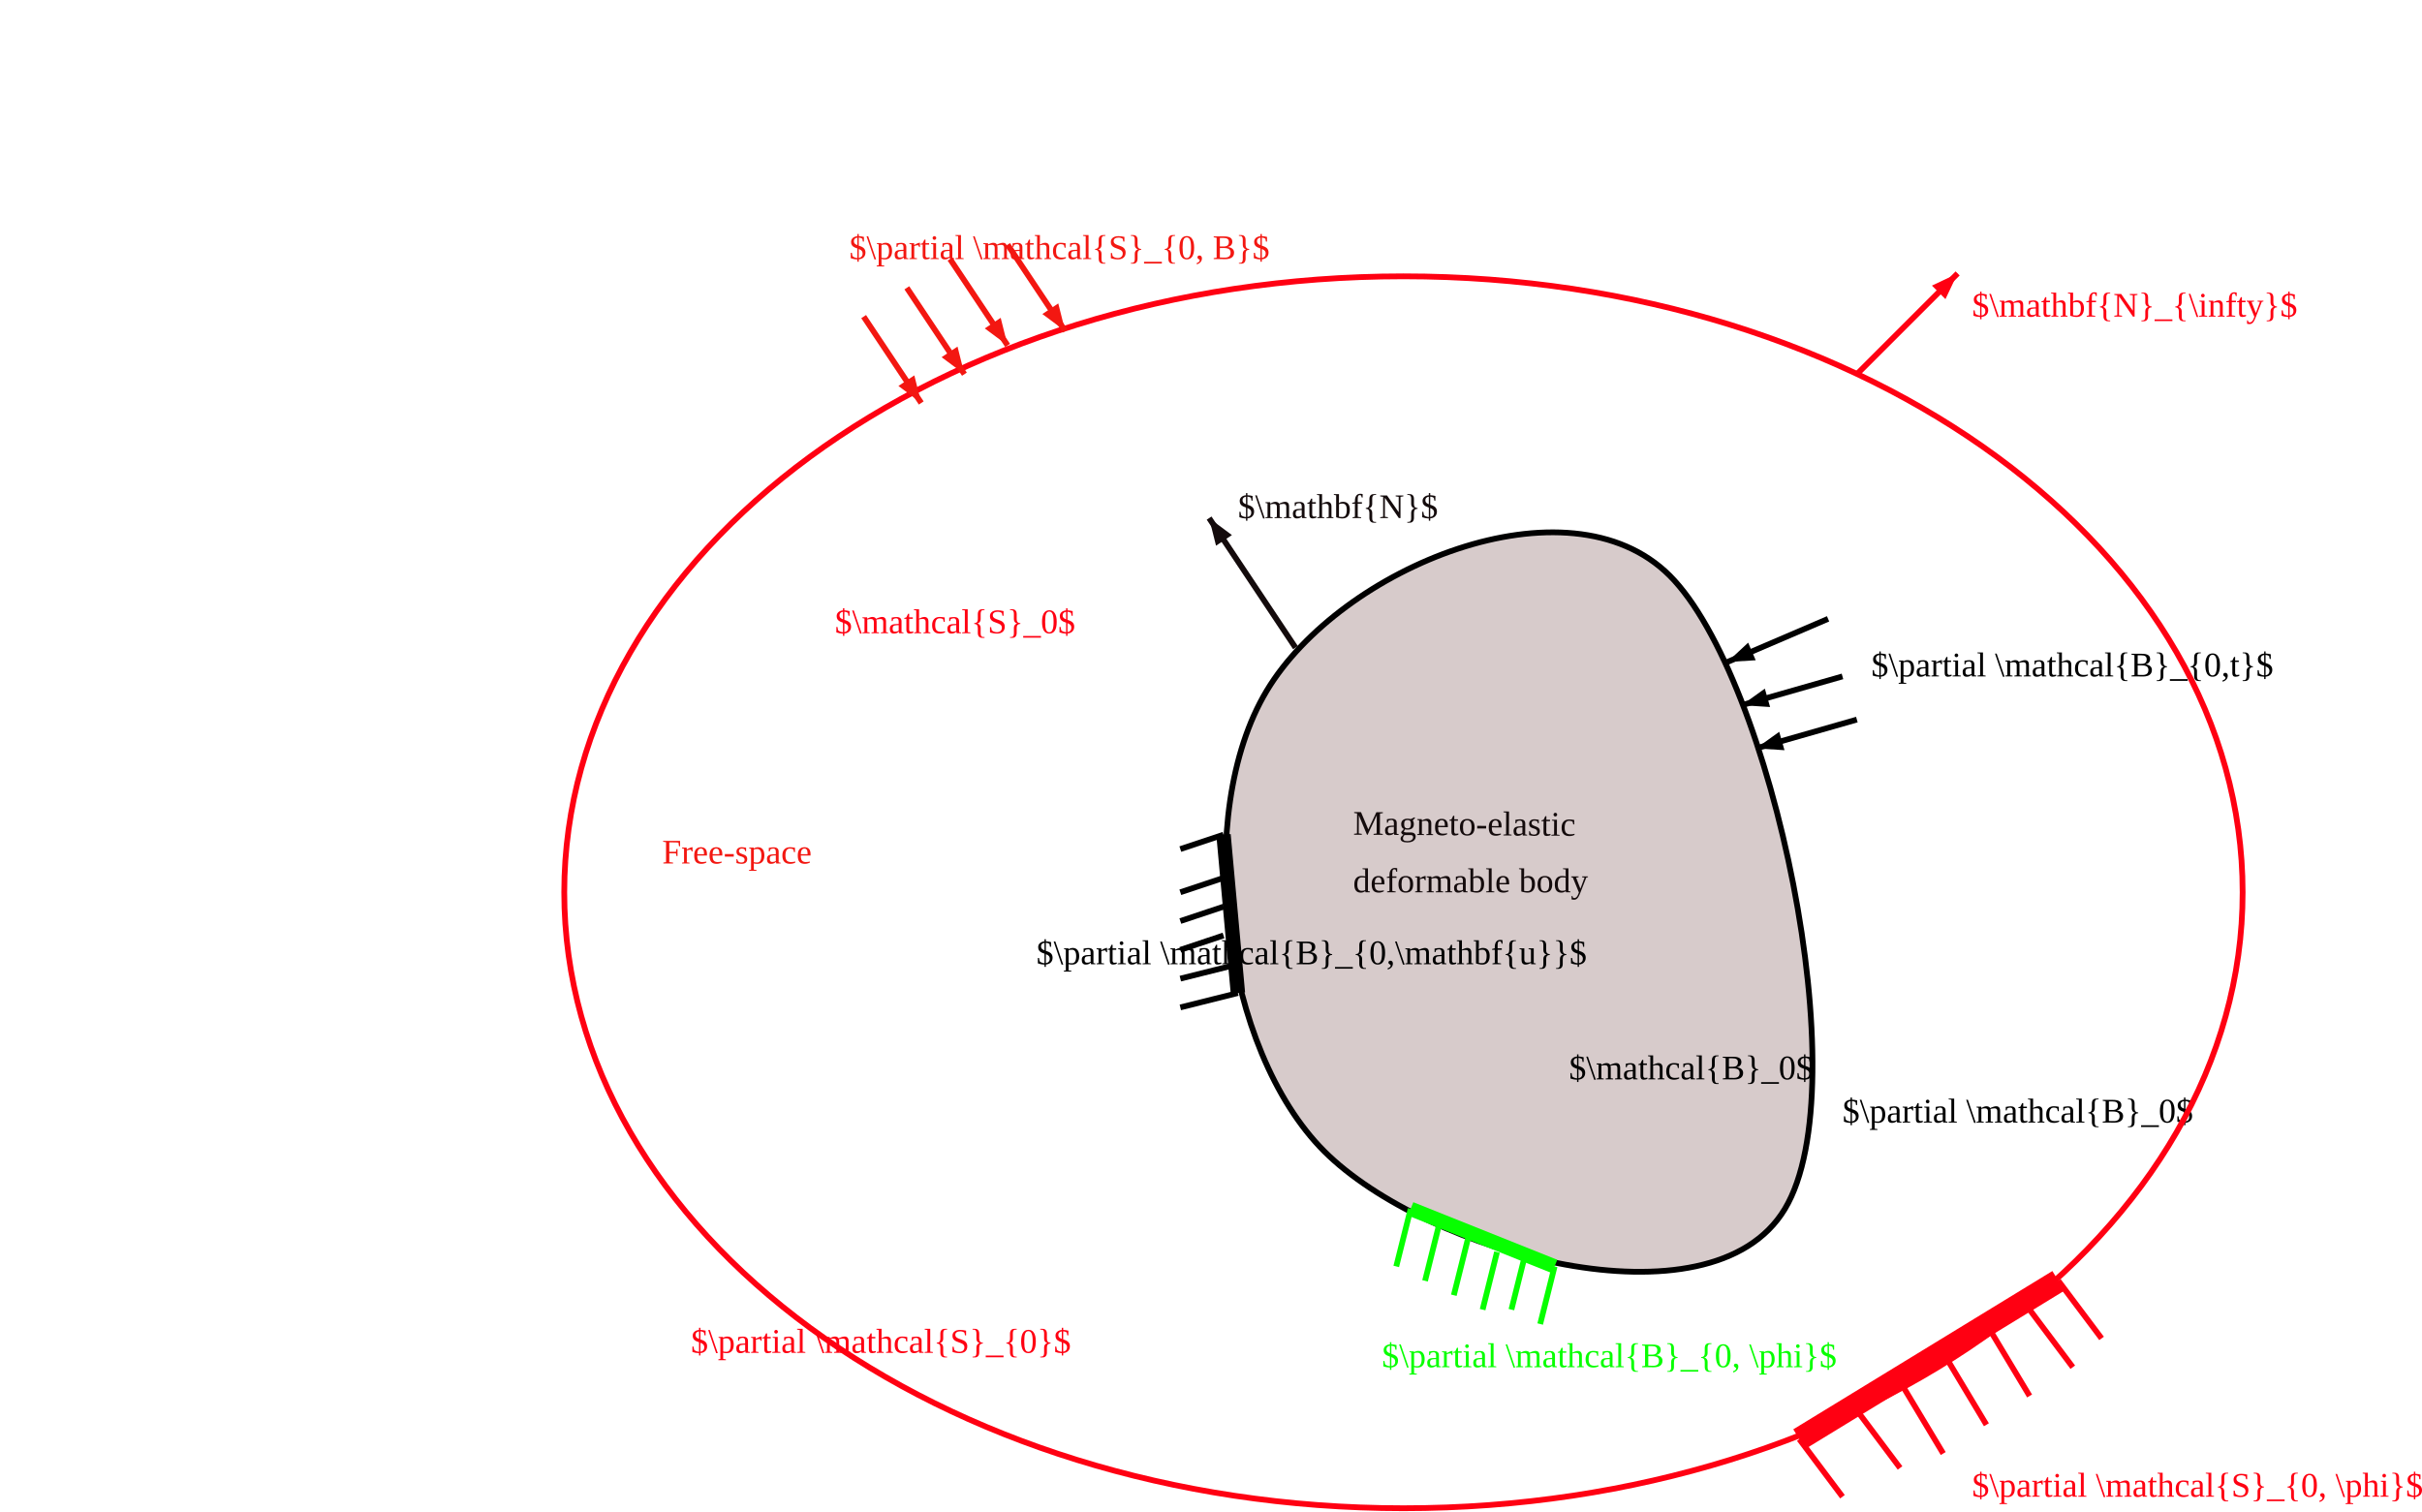
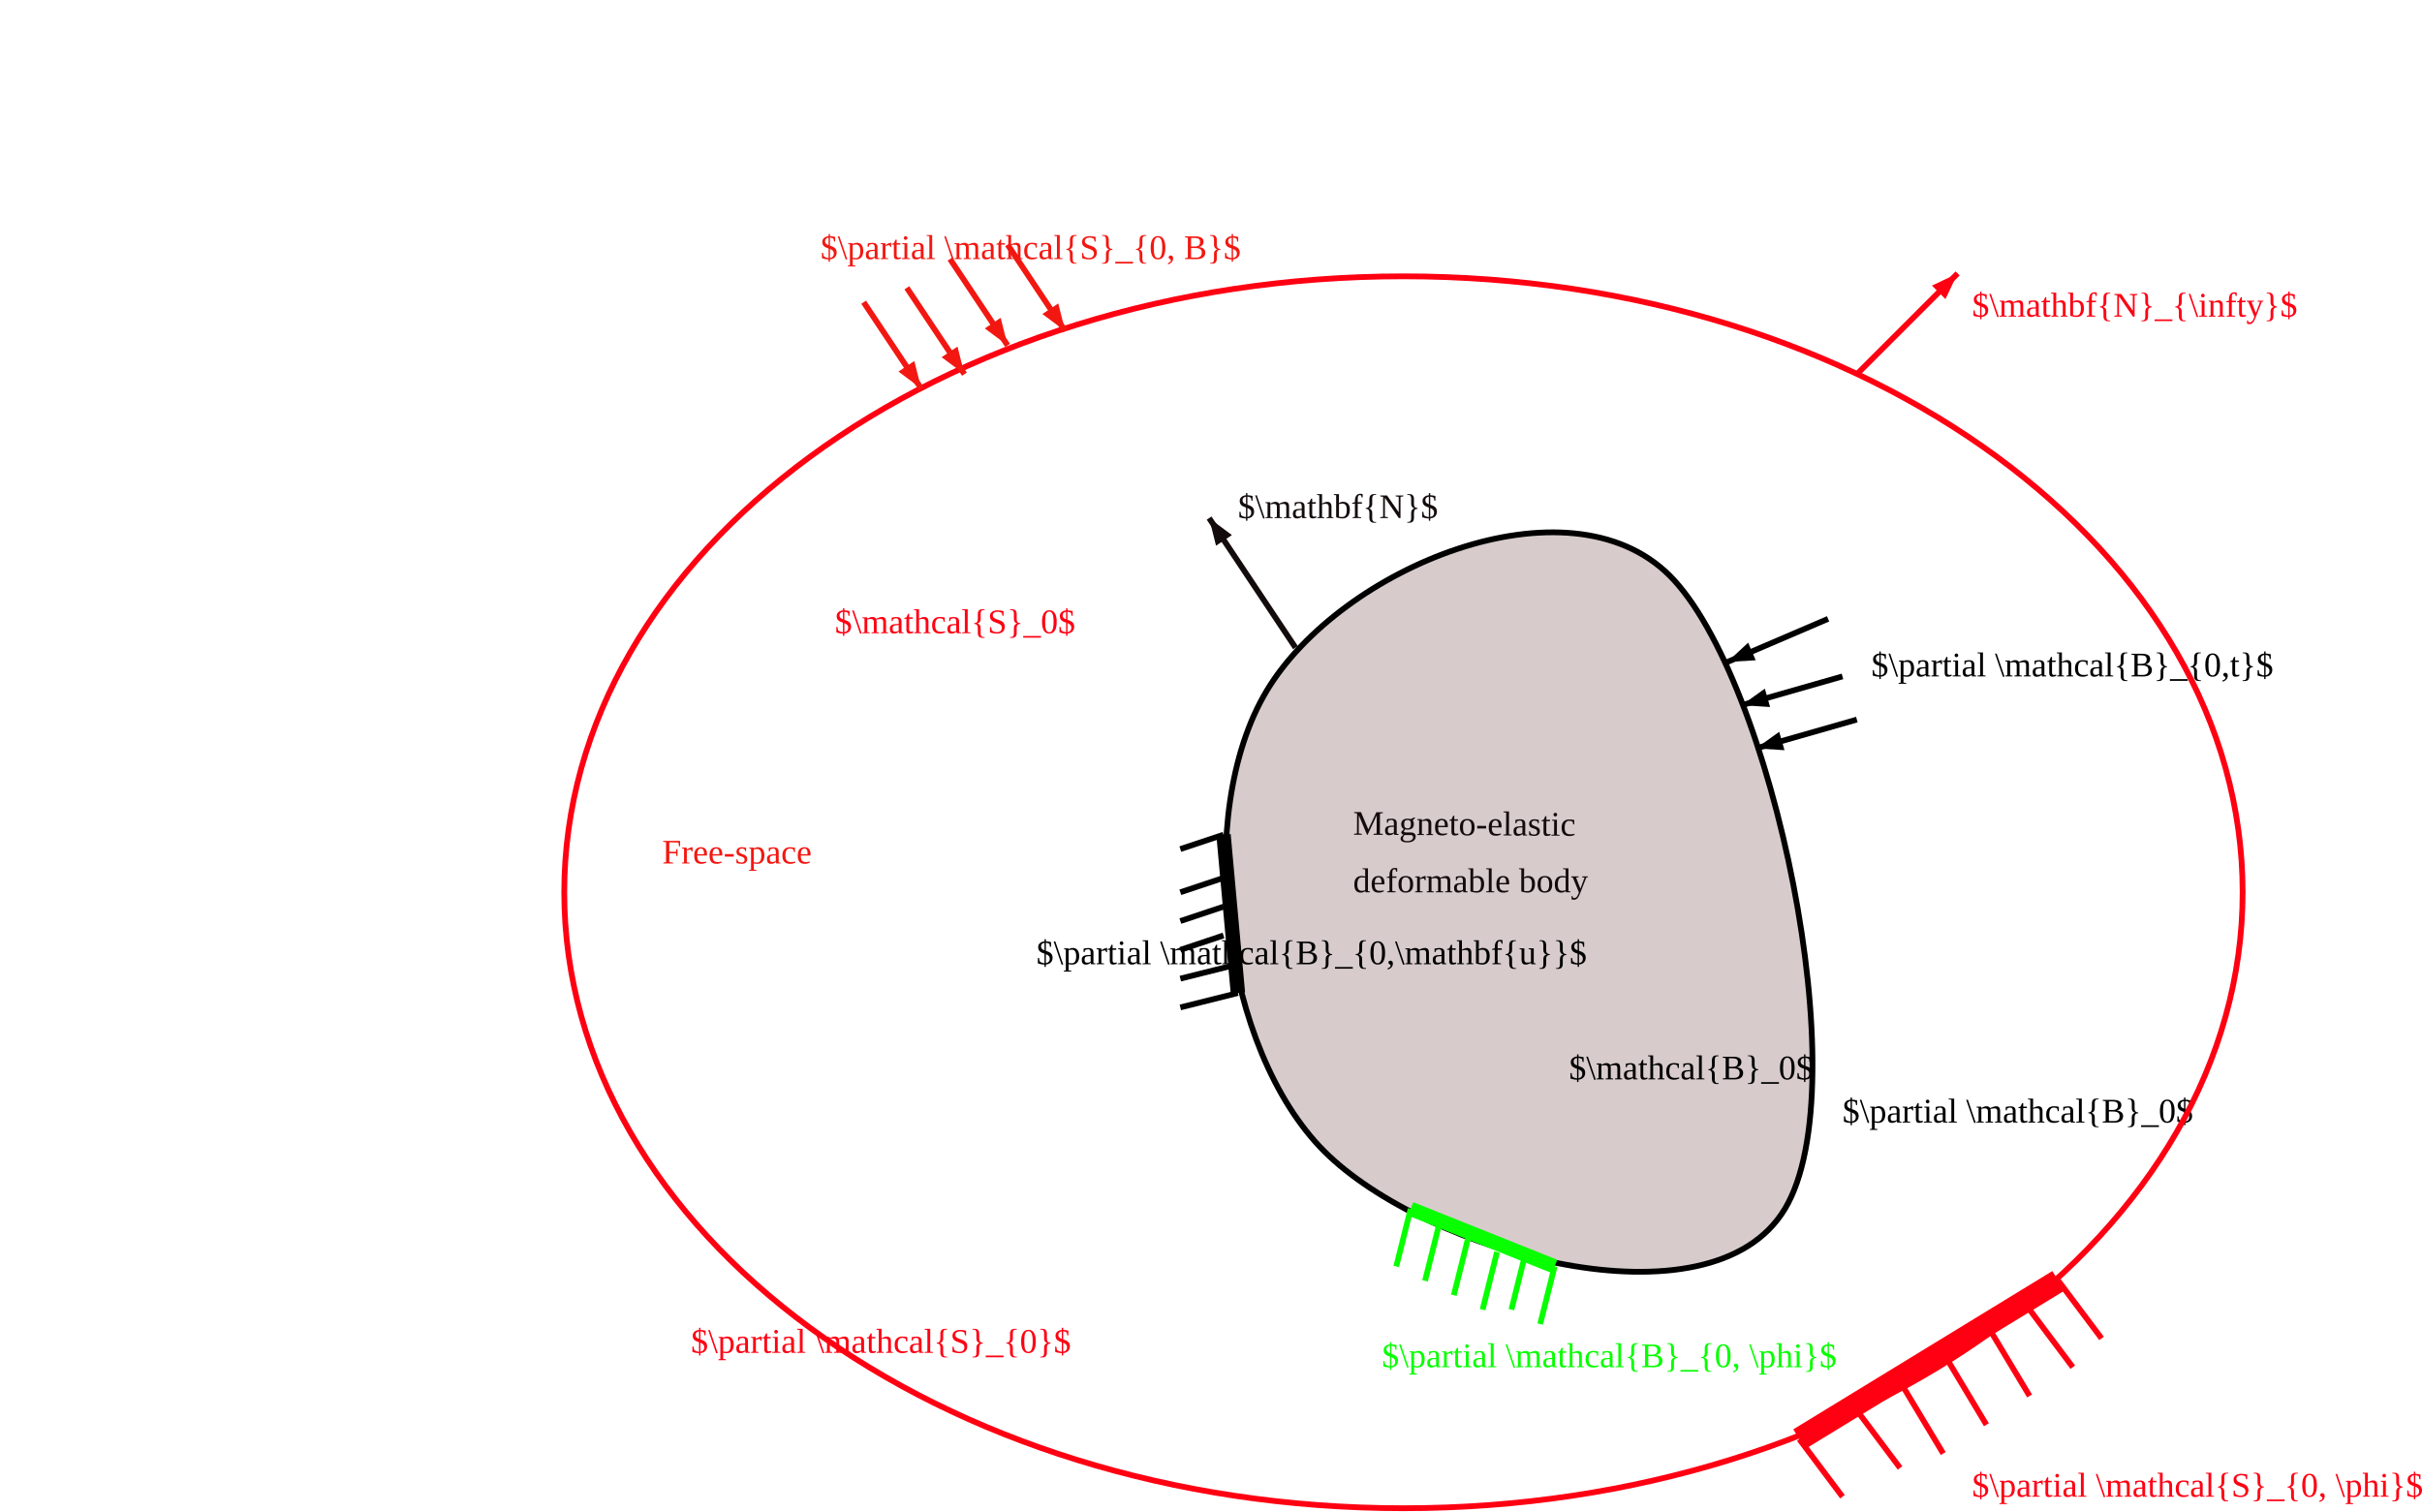
<svg xmlns="http://www.w3.org/2000/svg" xmlns:ns1="http://latexdraw.sourceforge.net/namespaces/latexdraw" version="1.1" baseProfile="full">
  <g>
-     <g ns1:type="akinPoints" id="id918637363" ns1:pathType="CURVES" ns1:interval="5" ns1:points="320.0 220.0 240.0 240.0 220.0 260.0 ">
+     <g ns1:type="akinPoints" id="id197407887" ns1:pathType="CURVES" ns1:interval="5" ns1:points="320.0 220.0 240.0 240.0 220.0 260.0 ">
      <path d="M 320.0 220.0 " stroke-width="2.0" stroke="black" fill="none" ns1:rotationAngle="0.0" />
    </g>
-     <g ns1:type="akinPoints" id="id399596521" ns1:pathType="CURVES" ns1:interval="5" ns1:points="220.0 240.0 200.0 260.0 180.0 320.0 200.0 340.0 220.0 380.0 ">
+     <g ns1:type="akinPoints" id="id1675270221" ns1:pathType="CURVES" ns1:interval="5" ns1:points="220.0 240.0 200.0 260.0 180.0 320.0 200.0 340.0 220.0 380.0 ">
      <path d="M 220.0 240.0 " stroke-width="2.0" stroke="black" fill="none" ns1:rotationAngle="0.0" />
    </g>
-     <g ns1:type="bezierCurve" id="id647938138">
+     <g ns1:type="bezierCurve" id="id727410787">
      <path d="M 580.0 200.0 C 544.645 164.645 465.725 197.125 440.0 240.0 C 414.275 282.875 424.645 364.645 460.0 400.0 C 495.355 435.355 594.275 462.875 620.0 420.0 C 645.725 377.125 615.355 235.355 580.0 200.0 z " stroke-width="2.0" stroke="black" fill="#d7cbcb" ns1:rotationAngle="0.0" />
    </g>
-     <g ns1:type="text" id="id1009591920" fill="black" ns1:position="bl">
+     <g ns1:type="text" id="id1384845002" fill="black" ns1:position="bl">
      <text x="545.0" y="375.0">$\mathcal{B}_0$</text>
    </g>
-     <g ns1:type="text" id="id1466767046" fill="black" ns1:position="bl">
+     <g ns1:type="text" id="id856296612" fill="black" ns1:position="bl">
      <text x="640.0" y="390.0">$\partial \mathcal{B}_0$</text>
    </g>
-     <g ns1:type="joinedLines" id="id1644134288">
-       <polyline points="645.0,250.0 610.0,260.0 " stroke-width="2.0" stroke="black" ns1:rotationAngle="0.0" marker-end="url(#arrow1-1644134288)" />
+     <g ns1:type="joinedLines" id="id1589977780">
+       <polyline points="645.0,250.0 610.0,260.0 " stroke-width="2.0" stroke="black" ns1:rotationAngle="0.0" marker-end="url(#arrow1-1589977780)" />
    </g>
-     <g ns1:type="joinedLines" id="id967539021">
-       <polyline points="640.0,235.0 605.0,245.0 " stroke-width="2.0" stroke="black" ns1:rotationAngle="0.0" marker-end="url(#arrow1-967539021)" />
+     <g ns1:type="joinedLines" id="id1734044773">
+       <polyline points="640.0,235.0 605.0,245.0 " stroke-width="2.0" stroke="black" ns1:rotationAngle="0.0" marker-end="url(#arrow1-1734044773)" />
    </g>
-     <g ns1:type="joinedLines" id="id849374461">
-       <polyline points="635.0,215.0 600.0,230.0 " stroke-width="2.0" stroke="black" ns1:rotationAngle="0.0" marker-end="url(#arrow1-849374461)" />
+     <g ns1:type="joinedLines" id="id1816913574">
+       <polyline points="635.0,215.0 600.0,230.0 " stroke-width="2.0" stroke="black" ns1:rotationAngle="0.0" marker-end="url(#arrow1-1816913574)" />
    </g>
-     <g ns1:type="joinedLines" id="id16618108">
+     <g ns1:type="joinedLines" id="id1369421585">
      <polyline points="425.0,290.0 430.0,345.0 " stroke-width="5.0" stroke="black" ns1:rotationAngle="0.0" />
    </g>
-     <g ns1:type="joinedLines" id="id1442473251">
+     <g ns1:type="joinedLines" id="id486513686">
      <polyline points="430.0,345.0 410.0,350.0 " stroke-width="2.0" stroke="black" ns1:rotationAngle="0.0" />
    </g>
-     <g ns1:type="joinedLines" id="id752906359">
+     <g ns1:type="joinedLines" id="id57205510">
      <polyline points="430.0,335.0 410.0,340.0 " stroke-width="2.0" stroke="black" ns1:rotationAngle="0.0" />
    </g>
-     <g ns1:type="joinedLines" id="id795539003">
+     <g ns1:type="joinedLines" id="id1561806925">
      <polyline points="425.0,325.0 410.0,330.0 " stroke-width="2.0" stroke="black" ns1:rotationAngle="0.0" />
    </g>
-     <g ns1:type="joinedLines" id="id1404361311">
+     <g ns1:type="joinedLines" id="id696690198">
      <polyline points="425.0,315.0 410.0,320.0 " stroke-width="2.0" stroke="black" ns1:rotationAngle="0.0" />
    </g>
-     <g ns1:type="joinedLines" id="id2022812965">
+     <g ns1:type="joinedLines" id="id818216659">
      <polyline points="425.0,305.0 410.0,310.0 " stroke-width="2.0" stroke="black" ns1:rotationAngle="0.0" />
    </g>
-     <g ns1:type="joinedLines" id="id842462151">
+     <g ns1:type="joinedLines" id="id1365381159">
      <polyline points="425.0,290.0 410.0,295.0 " stroke-width="2.0" stroke="black" ns1:rotationAngle="0.0" />
    </g>
-     <g ns1:type="text" id="id1072667999" fill="black" ns1:position="bl">
+     <g ns1:type="text" id="id760511564" fill="black" ns1:position="bl">
      <text x="650.0" y="235.0">$\partial \mathcal{B}_{0,t}$</text>
    </g>
-     <g ns1:type="text" id="id569952687" fill="black" ns1:position="bl">
+     <g ns1:type="text" id="id829185946" fill="black" ns1:position="bl">
      <text x="360.0" y="335.0">$\partial \mathcal{B}_{0,\mathbf{u}}$</text>
    </g>
-     <g ns1:type="joinedLines" id="id614204378">
+     <g ns1:type="joinedLines" id="id1366886834">
      <polyline points="490.0,420.0 540.0,440.0 " stroke-width="5.0" stroke="#07ff00" ns1:rotationAngle="0.0" />
    </g>
-     <g ns1:type="joinedLines" id="id1249406383">
+     <g ns1:type="joinedLines" id="id108636470">
      <polyline points="490.0,420.0 485.0,440.0 " stroke-width="2.0" stroke="#07ff00" ns1:rotationAngle="0.0" />
    </g>
-     <g ns1:type="joinedLines" id="id1777083474">
+     <g ns1:type="joinedLines" id="id1284968816">
      <polyline points="500.0,425.0 495.0,445.0 " stroke-width="2.0" stroke="#07ff00" ns1:rotationAngle="0.0" />
    </g>
-     <g ns1:type="joinedLines" id="id1420143870">
+     <g ns1:type="joinedLines" id="id1429339160">
      <polyline points="510.0,430.0 505.0,450.0 " stroke-width="2.0" stroke="#07ff00" ns1:rotationAngle="0.0" />
    </g>
-     <g ns1:type="joinedLines" id="id582022332">
+     <g ns1:type="joinedLines" id="id567556802">
      <polyline points="520.0,435.0 515.0,455.0 " stroke-width="2.0" stroke="#07ff00" ns1:rotationAngle="0.0" />
    </g>
-     <g ns1:type="joinedLines" id="id1260241360">
+     <g ns1:type="joinedLines" id="id862586152">
      <polyline points="530.0,435.0 525.0,455.0 " stroke-width="2.0" stroke="#07ff00" ns1:rotationAngle="0.0" />
    </g>
-     <g ns1:type="joinedLines" id="id1881003665">
+     <g ns1:type="joinedLines" id="id50886229">
      <polyline points="540.0,440.0 535.0,460.0 " stroke-width="2.0" stroke="#07ff00" ns1:rotationAngle="0.0" />
    </g>
-     <g ns1:type="text" id="id1849619659" fill="#07ff00" ns1:position="bl">
+     <g ns1:type="text" id="id1470862106" fill="#07ff00" ns1:position="bl">
      <text x="480.0" y="475.0">$\partial \mathcal{B}_{0, \phi}$</text>
    </g>
-     <g ns1:type="ellipse" id="id1175104038">
+     <g ns1:type="ellipse" id="id1734235405">
      <ellipse cx="487.5" cy="310.0" rx="291.5" ry="214.0" ns1:borderPos="outer" stroke-width="2.0" stroke="#ff0012" fill="none" />
    </g>
-     <g ns1:type="joinedLines" id="id771104375">
-       <polyline points="645.0,130.0 680.0,95.0 " stroke-width="2.0" stroke="#ff0012" ns1:rotationAngle="0.0" marker-end="url(#arrow1-771104375)" />
+     <g ns1:type="joinedLines" id="id790424260">
+       <polyline points="645.0,130.0 680.0,95.0 " stroke-width="2.0" stroke="#ff0012" ns1:rotationAngle="0.0" marker-end="url(#arrow1-790424260)" />
    </g>
-     <g ns1:type="text" id="id1524384920" fill="#ff0012" ns1:position="bl">
+     <g ns1:type="text" id="id1826289212" fill="#ff0012" ns1:position="bl">
      <text x="685.0" y="110.0">$\mathbf{N}_{\infty}$</text>
    </g>
-     <g ns1:type="text" id="id186234454" fill="#ff0012" ns1:position="bl">
+     <g ns1:type="text" id="id287165423" fill="#ff0012" ns1:position="bl">
      <text x="290.0" y="220.0">$\mathcal{S}_0$</text>
    </g>
-     <g ns1:type="text" id="id707631411" fill="#ff0012" ns1:position="bl">
+     <g ns1:type="text" id="id336353055" fill="#ff0012" ns1:position="bl">
      <text x="240.0" y="470.0">$\partial \mathcal{S}_{0}$</text>
    </g>
-     <g ns1:type="text" id="id201617429" fill="#ff0012" ns1:position="bl">
+     <g ns1:type="text" id="id206769205" fill="#ff0012" ns1:position="bl">
      <text x="685.0" y="520.0">$\partial \mathcal{S}_{0, \phi}$</text>
    </g>
-     <g ns1:type="joinedLines" id="id1898926096">
+     <g ns1:type="joinedLines" id="id1119871166">
      <polyline points="715.0,445.0 625.0,500.0 " stroke-width="8.0" stroke="#ff0012" ns1:rotationAngle="0.0" />
    </g>
-     <g ns1:type="joinedLines" id="id868249834">
+     <g ns1:type="joinedLines" id="id806342801">
      <polyline points="625.0,500.0 640.0,520.0 " stroke-width="2.0" stroke="#ff0012" ns1:rotationAngle="0.0" />
    </g>
-     <g ns1:type="joinedLines" id="id391071234">
+     <g ns1:type="joinedLines" id="id422506026">
      <polyline points="715.0,445.0 730.0,465.0 " stroke-width="2.0" stroke="#ff0012" ns1:rotationAngle="0.0" />
    </g>
-     <g ns1:type="joinedLines" id="id2109209613">
+     <g ns1:type="joinedLines" id="id215481062">
      <polyline points="705.0,455.0 720.0,475.0 " stroke-width="2.0" stroke="#ff0012" ns1:rotationAngle="0.0" />
    </g>
-     <g ns1:type="joinedLines" id="id1440294507">
+     <g ns1:type="joinedLines" id="id203519987">
      <polyline points="690.0,460.0 705.0,485.0 " stroke-width="2.0" stroke="#ff0012" ns1:rotationAngle="0.0" />
    </g>
-     <g ns1:type="joinedLines" id="id1582748996">
+     <g ns1:type="joinedLines" id="id1817769858">
      <polyline points="675.0,470.0 690.0,495.0 " stroke-width="2.0" stroke="#ff0012" ns1:rotationAngle="0.0" />
    </g>
-     <g ns1:type="joinedLines" id="id575307586">
+     <g ns1:type="joinedLines" id="id233236813">
      <polyline points="660.0,480.0 675.0,505.0 " stroke-width="2.0" stroke="#ff0012" ns1:rotationAngle="0.0" />
    </g>
-     <g ns1:type="joinedLines" id="id1312006806">
+     <g ns1:type="joinedLines" id="id544611614">
      <polyline points="645.0,490.0 660.0,510.0 " stroke-width="2.0" stroke="#ff0012" ns1:rotationAngle="0.0" />
    </g>
-     <g ns1:type="joinedLines" id="id1727222519">
-       <polyline points="450.0,225.0 420.0,180.0 " stroke-width="2.0" stroke="#140b0c" ns1:rotationAngle="0.0" marker-end="url(#arrow1-1727222519)" />
+     <g ns1:type="joinedLines" id="id1822552301">
+       <polyline points="450.0,225.0 420.0,180.0 " stroke-width="2.0" stroke="#140b0c" ns1:rotationAngle="0.0" marker-end="url(#arrow1-1822552301)" />
    </g>
-     <g ns1:type="text" id="id764164676" fill="#140b0c" ns1:position="bl">
+     <g ns1:type="text" id="id1464685920" fill="#140b0c" ns1:position="bl">
      <text x="430.0" y="180.0">$\mathbf{N}$</text>
    </g>
-     <g ns1:type="text" id="id760700414" fill="#140b0c" ns1:position="bl" transform="rotate(0.2715419) translate(1.369114 -2.23072)">
+     <g ns1:type="text" id="id17194980" fill="#140b0c" ns1:position="bl" transform="rotate(0.2715419) translate(1.369114 -2.23072)">
      <text x="470" y="290">Magneto-elastic</text>
    </g>
-     <g ns1:type="text" id="id1876025694" fill="#140b0c" ns1:position="bl">
+     <g ns1:type="text" id="id1787706971" fill="#140b0c" ns1:position="bl">
      <text x="470.0" y="310.0">deformable body</text>
    </g>
-     <g ns1:type="text" id="id210866313" fill="#f31711" ns1:position="bl">
+     <g ns1:type="text" id="id707797075" fill="#f31711" ns1:position="bl">
      <text x="230.0" y="300.0">Free-space</text>
    </g>
-     <g ns1:type="joinedLines" id="id845625346">
-       <polyline points="330.0,90.0 350.0,120.0 " stroke-width="2.0" stroke="#f31711" ns1:rotationAngle="0.0" marker-end="url(#arrow1-845625346)" />
+     <g ns1:type="joinedLines" id="id1369602854">
+       <polyline points="330.0,90.0 350.0,120.0 " stroke-width="2.0" stroke="#f31711" ns1:rotationAngle="0.0" marker-end="url(#arrow1-1369602854)" />
    </g>
-     <g ns1:type="joinedLines" id="id1035504537">
-       <polyline points="350.0,85.0 370.0,115.0 " stroke-width="2.0" stroke="#f31711" ns1:rotationAngle="0.0" marker-end="url(#arrow1-1035504537)" />
+     <g ns1:type="joinedLines" id="id106707469">
+       <polyline points="350.0,85.0 370.0,115.0 " stroke-width="2.0" stroke="#f31711" ns1:rotationAngle="0.0" marker-end="url(#arrow1-106707469)" />
    </g>
-     <g ns1:type="joinedLines" id="id914479600">
-       <polyline points="315.0,100.0 335.0,130.0 " stroke-width="2.0" stroke="#f31711" ns1:rotationAngle="0.0" marker-end="url(#arrow1-914479600)" />
+     <g ns1:type="joinedLines" id="id1878824440">
+       <polyline points="315.0,100.0 335.0,130.0 " stroke-width="2.0" stroke="#f31711" ns1:rotationAngle="0.0" marker-end="url(#arrow1-1878824440)" />
    </g>
-     <g ns1:type="joinedLines" id="id2052421742">
-       <polyline points="300.0,110.0 320.0,140.0 " stroke-width="2.0" stroke="#f31711" ns1:rotationAngle="0.0" marker-end="url(#arrow1-2052421742)" />
+     <g ns1:type="joinedLines" id="id1835719716">
+       <polyline points="300.0,105.0 320.0,135.0 " stroke-width="2.0" stroke="#f31711" ns1:rotationAngle="0.0" marker-end="url(#arrow1-1835719716)" />
    </g>
-     <g ns1:type="text" id="id1352792495" fill="#f31711" ns1:position="bl">
-       <text x="295.0" y="90.0">$\partial \mathcal{S}_{0, B}$</text>
+     <g ns1:type="text" id="id1693227354" fill="#f31711" ns1:position="bl">
+       <text x="285.0" y="90.0">$\partial \mathcal{S}_{0, B}$</text>
    </g>
  </g>
  <defs>
-     <marker overflow="visible" orient="auto" id="arrow1-1644134288">
+     <marker overflow="visible" orient="auto" id="arrow1-1589977780">
      <path d="M 0.0 0.0 L -4.652 1.661 L -4.652 0.0 L -4.652 -1.661 z " ns1:arrSizeNum="2.0" fill="black" />
    </marker>
-     <marker overflow="visible" orient="auto" id="arrow1-967539021">
+     <marker overflow="visible" orient="auto" id="arrow1-1734044773">
      <path d="M 0.0 0.0 L -4.652 1.661 L -4.652 0.0 L -4.652 -1.661 z " ns1:arrSizeNum="2.0" fill="black" />
    </marker>
-     <marker overflow="visible" orient="auto" id="arrow1-849374461">
+     <marker overflow="visible" orient="auto" id="arrow1-1816913574">
      <path d="M 0.0 0.0 L -4.652 1.661 L -4.652 0.0 L -4.652 -1.661 z " ns1:arrSizeNum="2.0" fill="black" />
    </marker>
-     <marker overflow="visible" orient="auto" id="arrow1-771104375">
+     <marker overflow="visible" orient="auto" id="arrow1-790424260">
      <path d="M 0.0 0.0 L -4.652 1.661 L -4.652 0.0 L -4.652 -1.661 z " ns1:arrSizeNum="2.0" fill="#ff0012" />
    </marker>
-     <marker overflow="visible" orient="auto" id="arrow1-1727222519">
+     <marker overflow="visible" orient="auto" id="arrow1-1822552301">
      <path d="M 0.0 0.0 L -4.652 1.661 L -4.652 0.0 L -4.652 -1.661 z " ns1:arrSizeNum="2.0" fill="#140b0c" />
    </marker>
-     <marker overflow="visible" orient="auto" id="arrow1-845625346">
+     <marker overflow="visible" orient="auto" id="arrow1-1369602854">
      <path d="M 0.0 0.0 L -4.652 1.661 L -4.652 0.0 L -4.652 -1.661 z " ns1:arrSizeNum="2.0" fill="#f31711" />
    </marker>
-     <marker overflow="visible" orient="auto" id="arrow1-1035504537">
+     <marker overflow="visible" orient="auto" id="arrow1-106707469">
      <path d="M 0.0 0.0 L -4.652 1.661 L -4.652 0.0 L -4.652 -1.661 z " ns1:arrSizeNum="2.0" fill="#f31711" />
    </marker>
-     <marker overflow="visible" orient="auto" id="arrow1-914479600">
+     <marker overflow="visible" orient="auto" id="arrow1-1878824440">
      <path d="M 0.0 0.0 L -4.652 1.661 L -4.652 0.0 L -4.652 -1.661 z " ns1:arrSizeNum="2.0" fill="#f31711" />
    </marker>
-     <marker overflow="visible" orient="auto" id="arrow1-2052421742">
+     <marker overflow="visible" orient="auto" id="arrow1-1835719716">
      <path d="M 0.0 0.0 L -4.652 1.661 L -4.652 0.0 L -4.652 -1.661 z " ns1:arrSizeNum="2.0" fill="#f31711" />
    </marker>
  </defs>
</svg>
